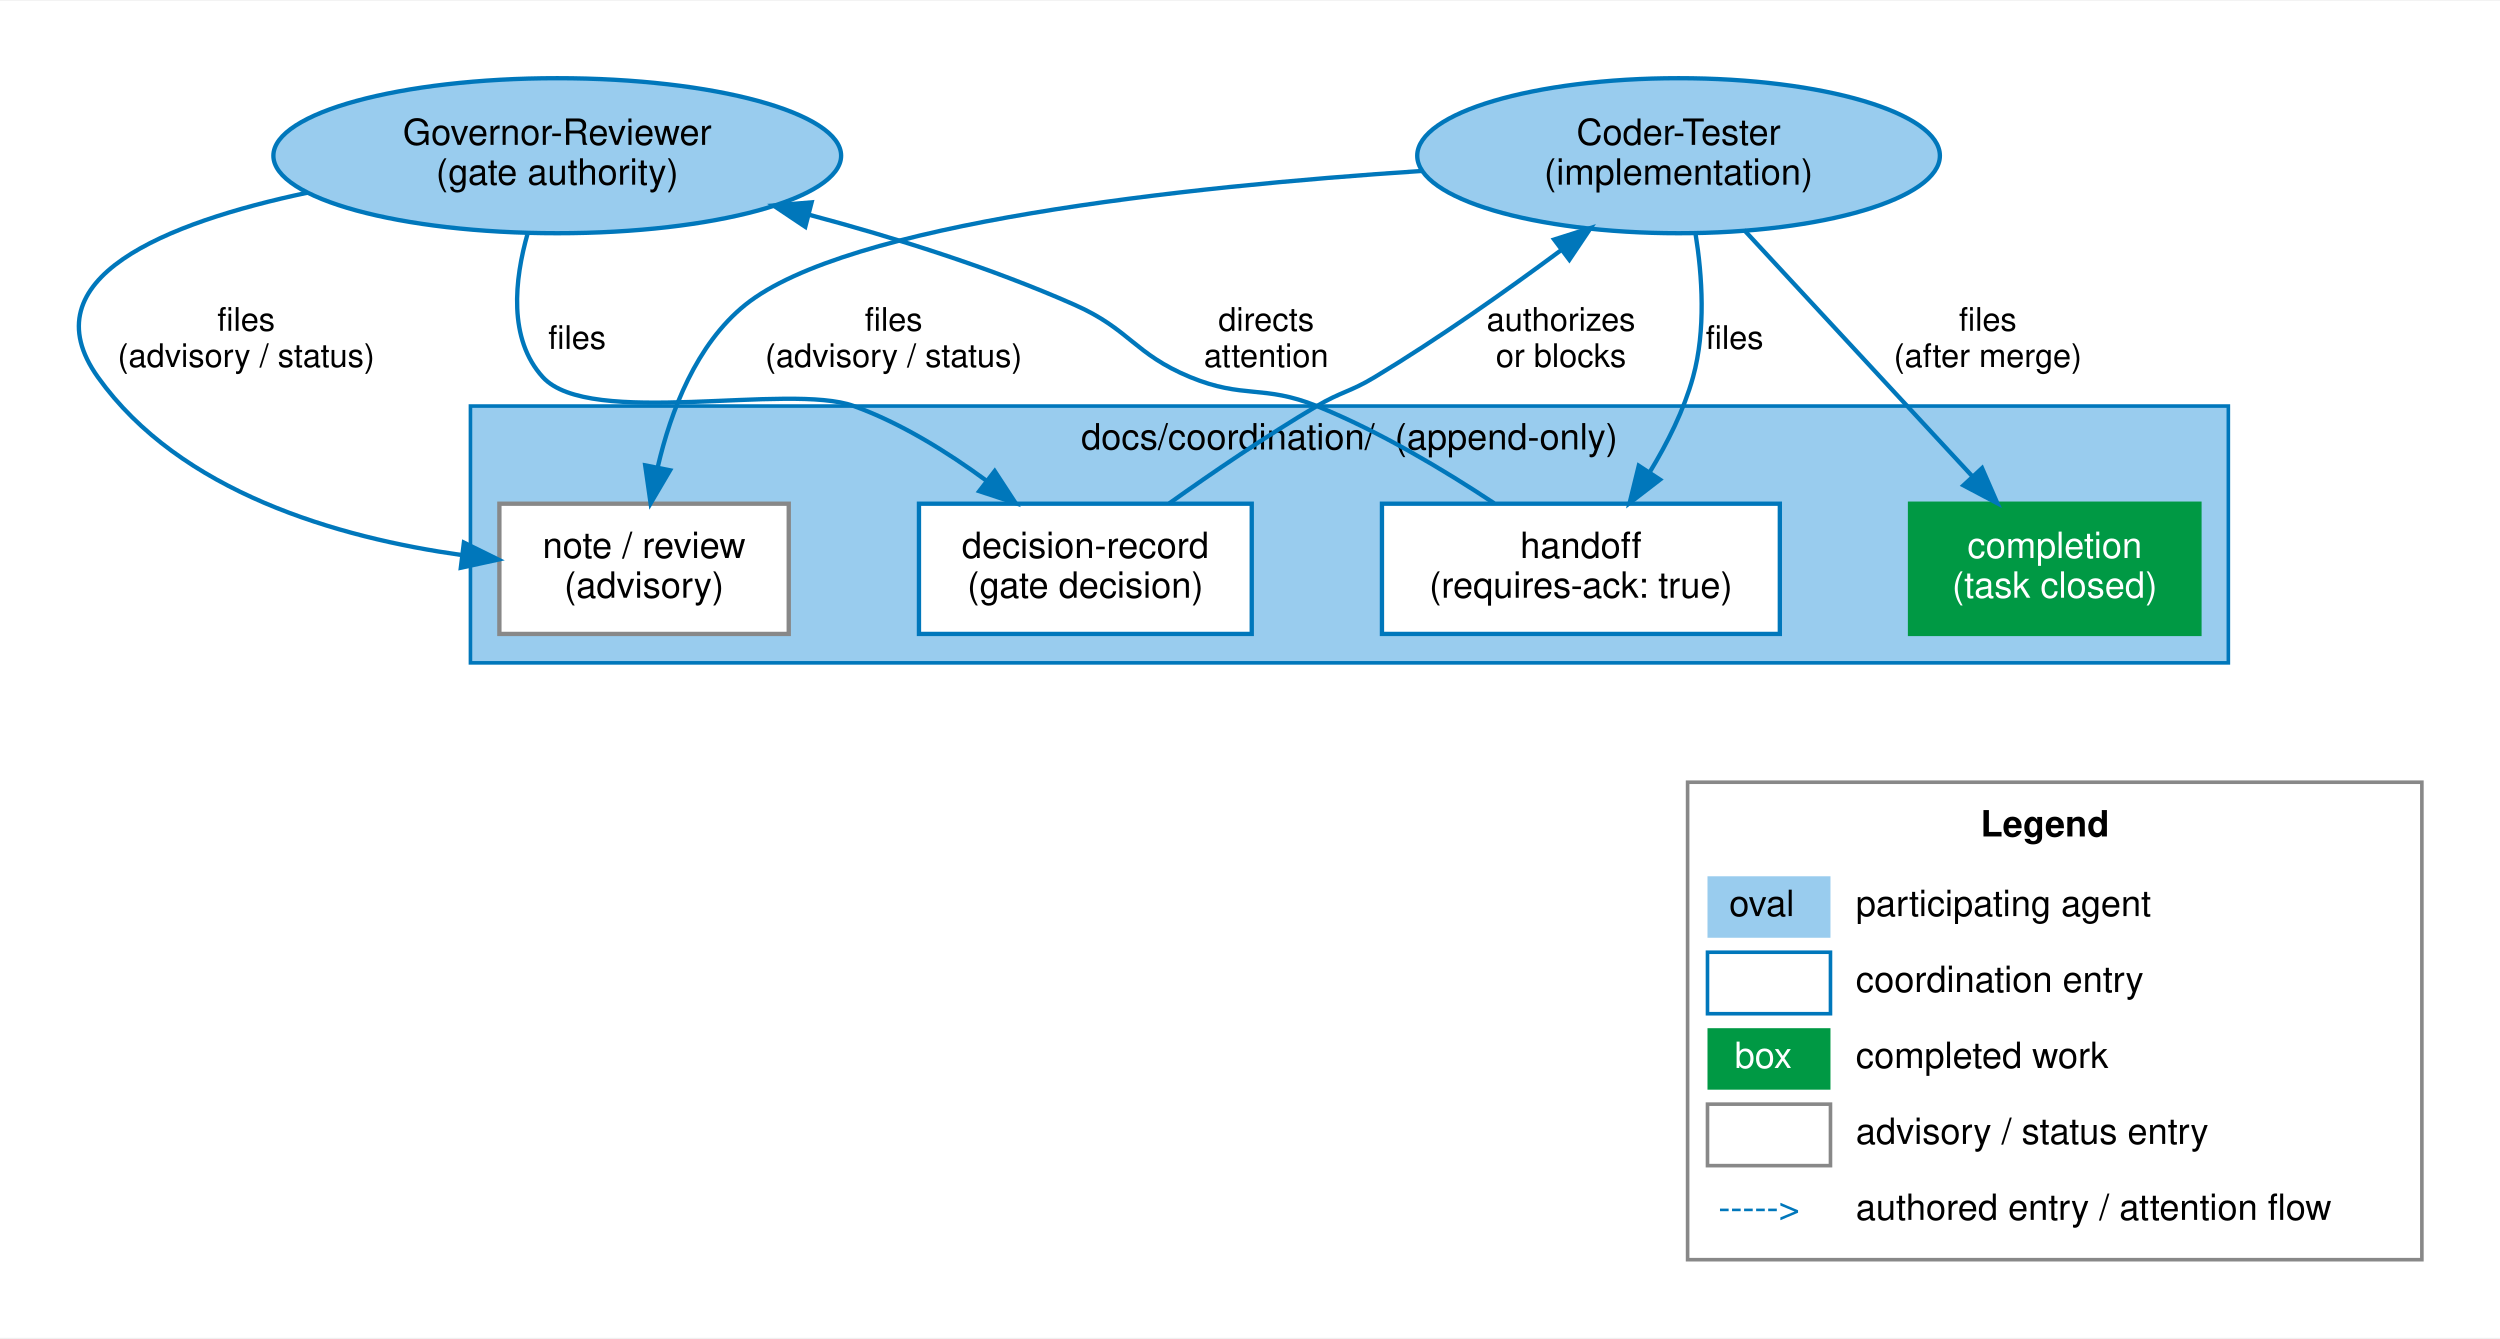
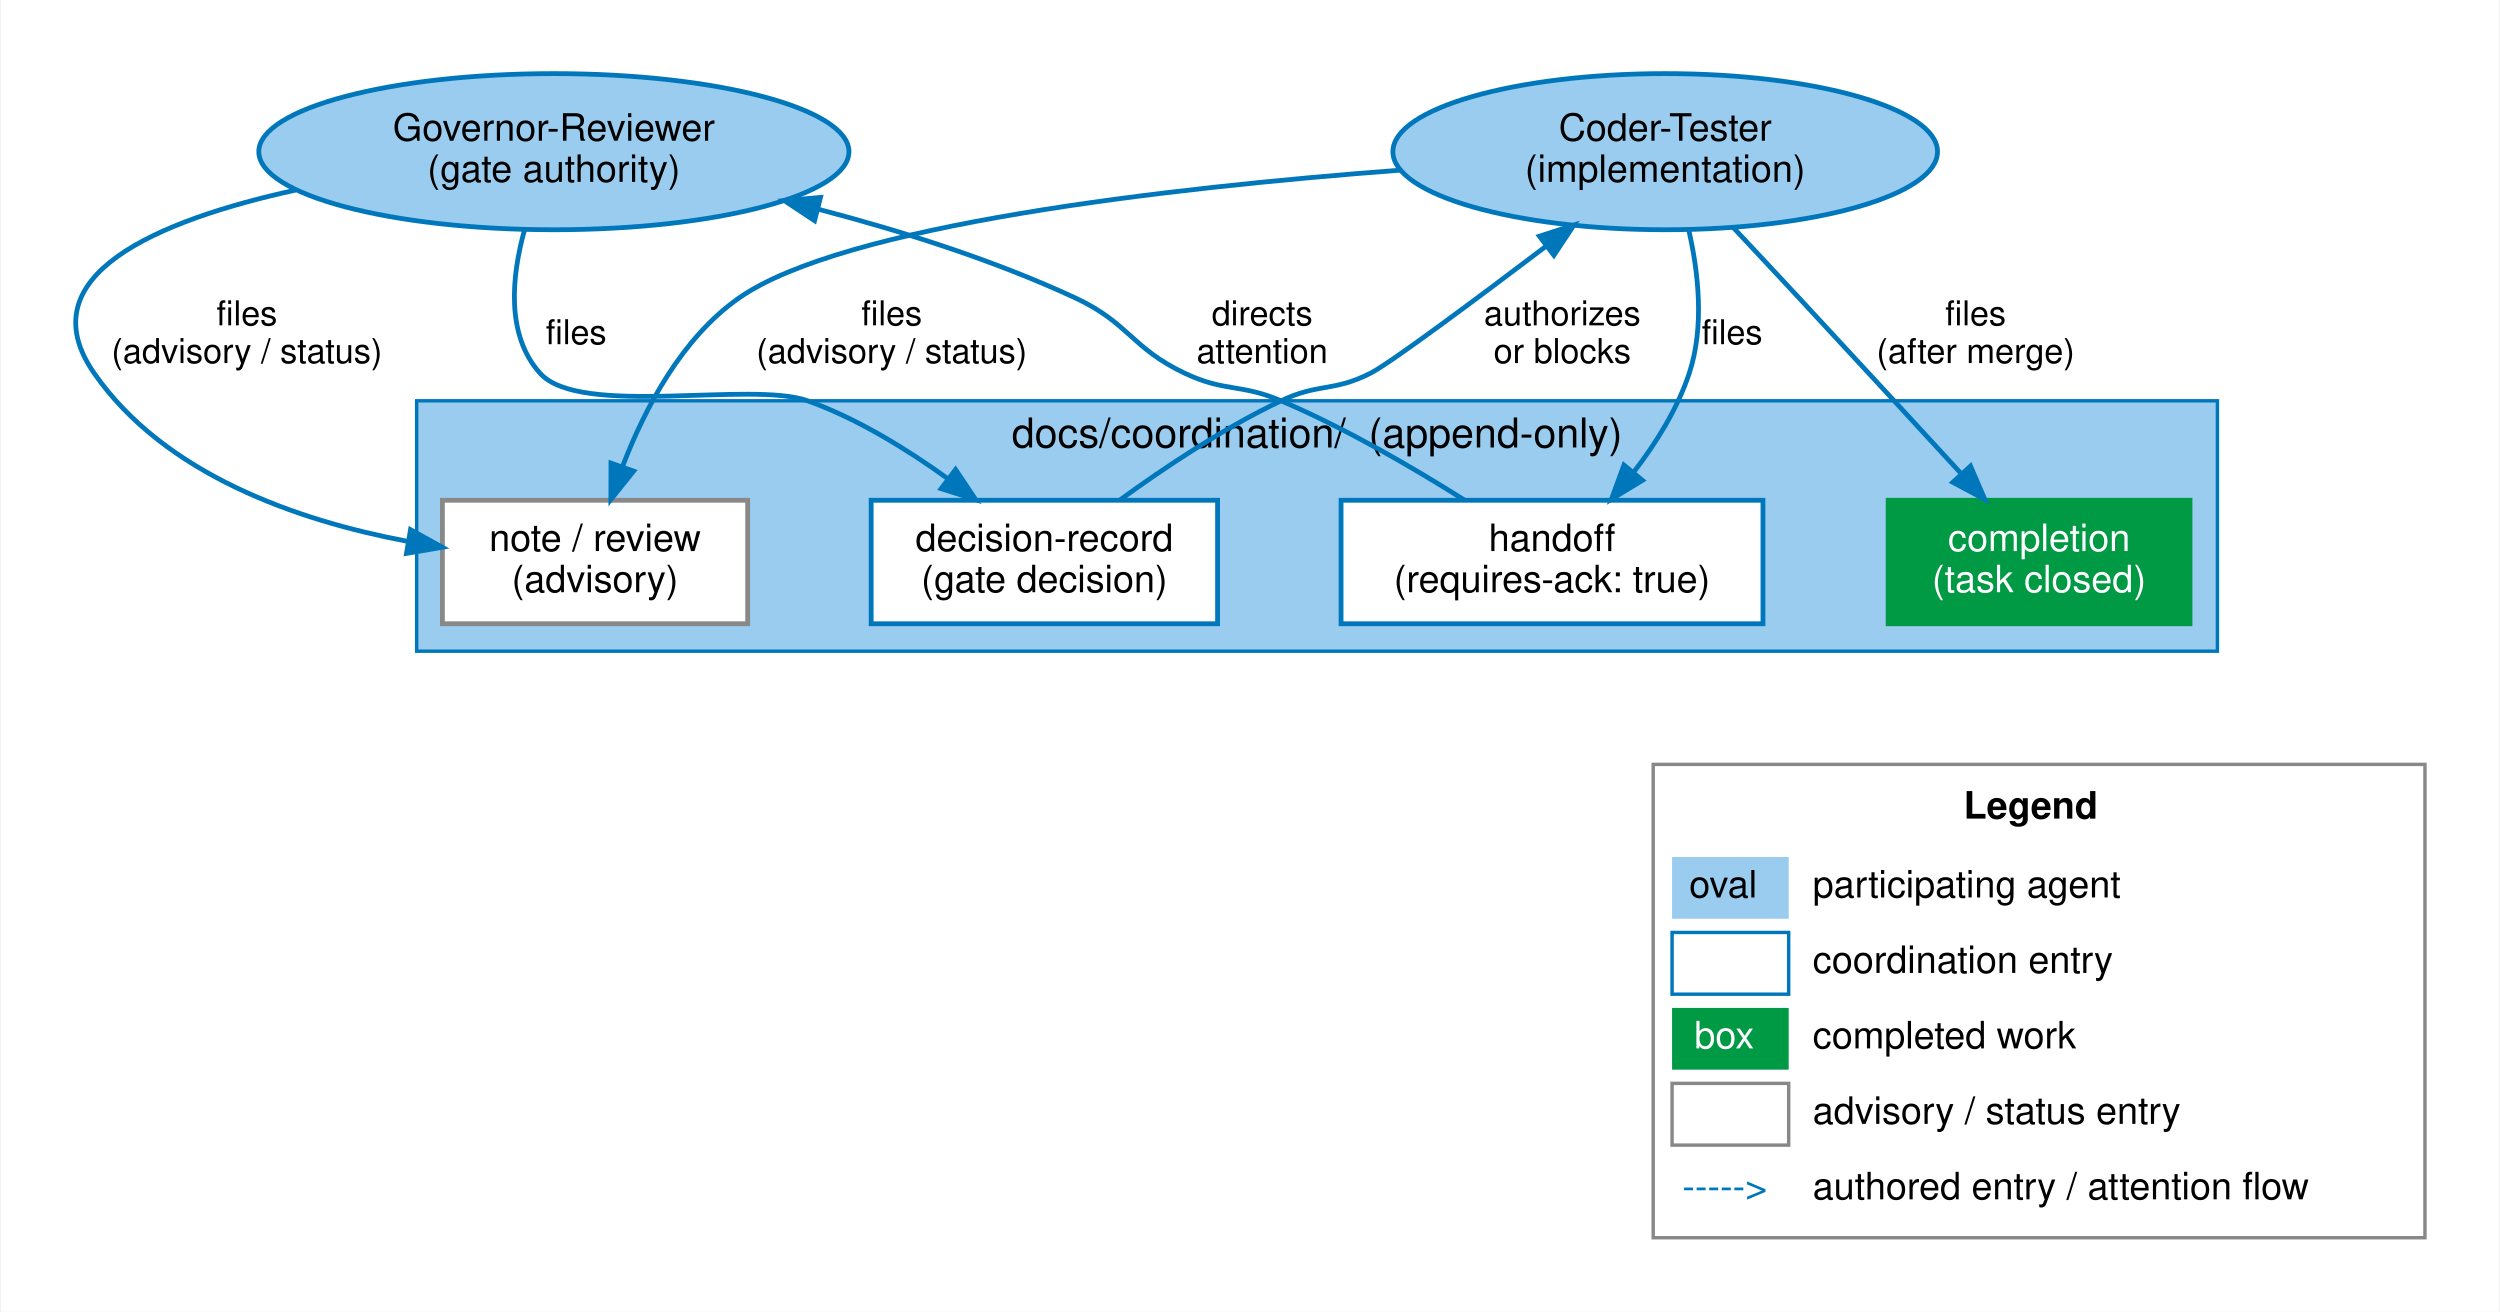
- <svg xmlns="http://www.w3.org/2000/svg" width="691pt" height="370pt" viewBox="0.00 0.00 691.16 369.63">
-   <g id="graph0" class="graph" transform="scale(1 1) rotate(0) translate(21.6 348.03)">
-     <polygon fill="white" stroke="transparent" points="-21.6,21.6 -21.6,-348.03 669.56,-348.03 669.56,21.6 -21.6,21.6" />
+ <svg xmlns="http://www.w3.org/2000/svg" width="728pt" height="382pt" viewBox="0.00 0.00 728.30 382.45">
+   <g id="graph0" class="graph" transform="scale(1 1) rotate(0) translate(21.6 360.85)">
+     <polygon fill="white" stroke="transparent" points="-21.6,21.6 -21.6,-360.85 706.7,-360.85 706.7,21.6 -21.6,21.6" />
    <g id="clust1" class="cluster">
-       <polygon fill="#99ccee" stroke="#0077bb" points="108.46,-165 108.46,-236 594.46,-236 594.46,-165 108.46,-165" />
-       <text text-anchor="middle" x="351.46" y="-224" font-family="Helvetica,sans-Serif" font-size="10.00">docs/coordination/  (append-only)</text>
+       <polygon fill="#99ccee" stroke="#0077bb" points="99.6,-171 99.6,-244 624.6,-244 624.6,-171 99.6,-171" />
+       <text text-anchor="middle" x="362.1" y="-230.4" font-family="Helvetica,sans-Serif" font-size="12.00">docs/coordination/  (append-only)</text>
    </g>
    <g id="node1" class="node">
-       <polygon fill="white" stroke="#0077bb" stroke-width="1.2" points="470.46,-209 360.46,-209 360.46,-173 470.46,-173 470.46,-209" />
-       <text text-anchor="middle" x="415.46" y="-194" font-family="Helvetica,sans-Serif" font-size="10.00">handoff</text>
-       <text text-anchor="middle" x="415.46" y="-183" font-family="Helvetica,sans-Serif" font-size="10.00">(requires-ack: true)</text>
+       <polygon fill="white" stroke="#0077bb" stroke-width="1.4" points="492.1,-215 369.1,-215 369.1,-179 492.1,-179 492.1,-215" />
+       <text text-anchor="middle" x="430.6" y="-200.2" font-family="Helvetica,sans-Serif" font-size="11.00">handoff</text>
+       <text text-anchor="middle" x="430.6" y="-188.2" font-family="Helvetica,sans-Serif" font-size="11.00">(requires-ack: true)</text>
    </g>
    <g id="node6" class="node">
-       <ellipse fill="#99ccee" stroke="#0077bb" stroke-width="1.2" cx="132.46" cy="-305.21" rx="78.48" ry="21.43" />
-       <text text-anchor="middle" x="132.46" y="-308.21" font-family="Helvetica,sans-Serif" font-size="10.00">Governor-Reviewer</text>
-       <text text-anchor="middle" x="132.46" y="-297.21" font-family="Helvetica,sans-Serif" font-size="10.00">(gate authority)</text>
+       <ellipse fill="#99ccee" stroke="#0077bb" stroke-width="1.4" cx="139.6" cy="-316.63" rx="86.03" ry="22.76" />
+       <text text-anchor="middle" x="139.6" y="-319.83" font-family="Helvetica,sans-Serif" font-size="11.00">Governor-Reviewer</text>
+       <text text-anchor="middle" x="139.6" y="-307.83" font-family="Helvetica,sans-Serif" font-size="11.00">(gate authority)</text>
    </g>
    <g id="edge2" class="edge">
-       <path fill="none" stroke="#0077bb" stroke-width="1.2" d="M391.48,-209.12C377.71,-218.25 359.75,-229.02 342.46,-236 327.67,-241.97 322.21,-237.91 307.46,-244 291.96,-250.4 290.8,-257.22 275.46,-264 252.25,-274.27 225.74,-282.58 201.91,-288.93" />
-       <polygon fill="#0077bb" stroke="#0077bb" stroke-width="1.2" points="201.03,-285.55 192.23,-291.44 202.78,-292.32 201.03,-285.55" />
-       <text text-anchor="middle" x="328.46" y="-256.8" font-family="Helvetica,sans-Serif" font-size="9.00">directs</text>
-       <text text-anchor="middle" x="328.46" y="-246.8" font-family="Helvetica,sans-Serif" font-size="9.00">attention</text>
+       <path fill="none" stroke="#0077bb" stroke-width="1.4" d="M405.11,-215.03C390.04,-224.54 370.29,-236.04 351.6,-244 339.69,-249.07 335.31,-246.48 323.6,-252 307.99,-259.36 307.25,-266.73 291.6,-274 268.15,-284.89 241.31,-293.41 216.77,-299.83" />
+       <polygon fill="#0077bb" stroke="#0077bb" stroke-width="1.4" points="215.6,-296.51 206.77,-302.36 217.32,-303.3 215.6,-296.51" />
+       <text text-anchor="middle" x="346.1" y="-266" font-family="Helvetica,sans-Serif" font-size="10.00">directs</text>
+       <text text-anchor="middle" x="346.1" y="-255" font-family="Helvetica,sans-Serif" font-size="10.00">attention</text>
    </g>
    <g id="node2" class="node">
-       <polygon fill="white" stroke="#0077bb" stroke-width="1.2" points="324.46,-209 232.46,-209 232.46,-173 324.46,-173 324.46,-209" />
-       <text text-anchor="middle" x="278.46" y="-194" font-family="Helvetica,sans-Serif" font-size="10.00">decision-record</text>
-       <text text-anchor="middle" x="278.46" y="-183" font-family="Helvetica,sans-Serif" font-size="10.00">(gate decision)</text>
+       <polygon fill="white" stroke="#0077bb" stroke-width="1.4" points="333.1,-215 232.1,-215 232.1,-179 333.1,-179 333.1,-215" />
+       <text text-anchor="middle" x="282.6" y="-200.2" font-family="Helvetica,sans-Serif" font-size="11.00">decision-record</text>
+       <text text-anchor="middle" x="282.6" y="-188.2" font-family="Helvetica,sans-Serif" font-size="11.00">(gate decision)</text>
    </g>
    <g id="node5" class="node">
-       <ellipse fill="#99ccee" stroke="#0077bb" stroke-width="1.2" cx="442.46" cy="-305.21" rx="72.25" ry="21.43" />
-       <text text-anchor="middle" x="442.46" y="-308.21" font-family="Helvetica,sans-Serif" font-size="10.00">Coder-Tester</text>
-       <text text-anchor="middle" x="442.46" y="-297.21" font-family="Helvetica,sans-Serif" font-size="10.00">(implementation)</text>
+       <ellipse fill="#99ccee" stroke="#0077bb" stroke-width="1.4" cx="463.6" cy="-316.63" rx="79.39" ry="22.76" />
+       <text text-anchor="middle" x="463.6" y="-319.83" font-family="Helvetica,sans-Serif" font-size="11.00">Coder-Tester</text>
+       <text text-anchor="middle" x="463.6" y="-307.83" font-family="Helvetica,sans-Serif" font-size="11.00">(implementation)</text>
    </g>
    <g id="edge4" class="edge">
-       <path fill="none" stroke="#0077bb" stroke-width="1.2" d="M301.66,-209.1C313.59,-217.6 328.53,-227.78 342.46,-236 349.31,-240.04 351.66,-239.89 358.46,-244 376.09,-254.64 394.8,-267.83 410.07,-279.16" />
-       <polygon fill="#0077bb" stroke="#0077bb" stroke-width="1.2" points="408.07,-282.04 418.17,-285.23 412.27,-276.44 408.07,-282.04" />
-       <text text-anchor="middle" x="409.96" y="-256.8" font-family="Helvetica,sans-Serif" font-size="9.00">authorizes</text>
-       <text text-anchor="middle" x="409.96" y="-246.8" font-family="Helvetica,sans-Serif" font-size="9.00">or blocks</text>
+       <path fill="none" stroke="#0077bb" stroke-width="1.4" d="M304.61,-215.07C317.7,-224.6 334.95,-236.1 351.6,-244 362.52,-249.19 366.81,-246.55 377.6,-252 383.29,-254.88 407.66,-273.01 429.01,-289.18" />
+       <polygon fill="#0077bb" stroke="#0077bb" stroke-width="1.4" points="426.92,-291.99 437,-295.25 431.15,-286.41 426.92,-291.99" />
+       <text text-anchor="middle" x="433.6" y="-266" font-family="Helvetica,sans-Serif" font-size="10.00">authorizes</text>
+       <text text-anchor="middle" x="433.6" y="-255" font-family="Helvetica,sans-Serif" font-size="10.00">or blocks</text>
    </g>
    <g id="node3" class="node">
-       <polygon fill="#009944" stroke="#009944" stroke-width="1.2" points="586.46,-209 506.46,-209 506.46,-173 586.46,-173 586.46,-209" />
-       <text text-anchor="middle" x="546.46" y="-194" font-family="Helvetica,sans-Serif" font-size="10.00" fill="white">completion</text>
-       <text text-anchor="middle" x="546.46" y="-183" font-family="Helvetica,sans-Serif" font-size="10.00" fill="white">(task closed)</text>
+       <polygon fill="#009944" stroke="#009944" stroke-width="1.4" points="616.6,-215 528.6,-215 528.6,-179 616.6,-179 616.6,-215" />
+       <text text-anchor="middle" x="572.6" y="-200.2" font-family="Helvetica,sans-Serif" font-size="11.00" fill="white">completion</text>
+       <text text-anchor="middle" x="572.6" y="-188.2" font-family="Helvetica,sans-Serif" font-size="11.00" fill="white">(task closed)</text>
    </g>
    <g id="node7" class="node">
-       <polygon fill="white" stroke="transparent" stroke-width="1.2" points="647.96,-132 444.96,-132 444.96,0 647.96,0 647.96,-132" />
-       <polygon fill="white" stroke="transparent" points="444.96,0 444.96,-132 647.96,-132 647.96,0 444.96,0" />
-       <text text-anchor="start" x="525.96" y="-117" font-family="Helvetica,sans-Serif" font-weight="bold" font-size="10.00">Legend</text>
-       <polygon fill="#99ccee" stroke="transparent" points="450.46,-89 450.46,-106 484.46,-106 484.46,-89 450.46,-89" />
-       <text text-anchor="start" x="456.46" y="-95" font-family="Helvetica,sans-Serif" font-size="10.00">oval</text>
-       <text text-anchor="start" x="491.46" y="-95" font-family="Helvetica,sans-Serif" font-size="10.00">participating agent</text>
-       <polygon fill="none" stroke="#0077bb" points="450.46,-68 450.46,-85 484.46,-85 484.46,-68 450.46,-68" />
-       <text text-anchor="start" x="491.46" y="-74" font-family="Helvetica,sans-Serif" font-size="10.00">coordination entry</text>
-       <polygon fill="#009944" stroke="transparent" points="450.46,-47 450.46,-64 484.46,-64 484.46,-47 450.46,-47" />
-       <text text-anchor="start" x="457.96" y="-53" font-family="Helvetica,sans-Serif" font-size="10.00" fill="white">box</text>
-       <text text-anchor="start" x="491.46" y="-53" font-family="Helvetica,sans-Serif" font-size="10.00">completed work</text>
-       <polygon fill="none" stroke="#888888" points="450.46,-26 450.46,-43 484.46,-43 484.46,-26 450.46,-26" />
-       <text text-anchor="start" x="491.46" y="-32" font-family="Helvetica,sans-Serif" font-size="10.00">advisory / status entry</text>
-       <text text-anchor="start" x="453.46" y="-11" font-family="Helvetica,sans-Serif" font-size="10.00" fill="#0077bb">-----&gt;</text>
-       <text text-anchor="start" x="491.46" y="-11" font-family="Helvetica,sans-Serif" font-size="10.00">authored entry / attention flow</text>
-       <polygon fill="none" stroke="#888888" points="444.96,0 444.96,-132 647.96,-132 647.96,0 444.96,0" />
+       <polygon fill="white" stroke="transparent" stroke-width="1.4" points="685.1,-138 460.1,-138 460.1,0 685.1,0 685.1,-138" />
+       <polygon fill="white" stroke="transparent" points="460.1,0 460.1,-138 685.1,-138 685.1,0 460.1,0" />
+       <text text-anchor="start" x="550.6" y="-122.2" font-family="Helvetica,sans-Serif" font-weight="bold" font-size="11.00">Legend</text>
+       <polygon fill="#99ccee" stroke="transparent" points="465.6,-93 465.6,-111 499.6,-111 499.6,-93 465.6,-93" />
+       <text text-anchor="start" x="470.6" y="-99.2" font-family="Helvetica,sans-Serif" font-size="11.00">oval</text>
+       <text text-anchor="start" x="506.6" y="-99.2" font-family="Helvetica,sans-Serif" font-size="11.00">participating agent</text>
+       <polygon fill="none" stroke="#0077bb" points="465.6,-71 465.6,-89 499.6,-89 499.6,-71 465.6,-71" />
+       <text text-anchor="start" x="506.6" y="-77.2" font-family="Helvetica,sans-Serif" font-size="11.00">coordination entry</text>
+       <polygon fill="#009944" stroke="transparent" points="465.6,-49 465.6,-67 499.6,-67 499.6,-49 465.6,-49" />
+       <text text-anchor="start" x="472.1" y="-55.2" font-family="Helvetica,sans-Serif" font-size="11.00" fill="white">box</text>
+       <text text-anchor="start" x="506.6" y="-55.2" font-family="Helvetica,sans-Serif" font-size="11.00">completed work</text>
+       <polygon fill="none" stroke="#888888" points="465.6,-27 465.6,-45 499.6,-45 499.6,-27 465.6,-27" />
+       <text text-anchor="start" x="506.6" y="-33.2" font-family="Helvetica,sans-Serif" font-size="11.00">advisory / status entry</text>
+       <text text-anchor="start" x="468.6" y="-11.2" font-family="Helvetica,sans-Serif" font-size="11.00" fill="#0077bb">-----&gt;</text>
+       <text text-anchor="start" x="506.6" y="-11.2" font-family="Helvetica,sans-Serif" font-size="11.00">authored entry / attention flow</text>
+       <polygon fill="none" stroke="#888888" points="460.1,0 460.1,-138 685.1,-138 685.1,0 460.1,0" />
    </g>
    <g id="node4" class="node">
-       <polygon fill="white" stroke="#888888" stroke-width="1.2" points="196.46,-209 116.46,-209 116.46,-173 196.46,-173 196.46,-209" />
-       <text text-anchor="middle" x="156.46" y="-194" font-family="Helvetica,sans-Serif" font-size="10.00">note / review</text>
-       <text text-anchor="middle" x="156.46" y="-183" font-family="Helvetica,sans-Serif" font-size="10.00">(advisory)</text>
+       <polygon fill="white" stroke="#888888" stroke-width="1.4" points="196.1,-215 107.1,-215 107.1,-179 196.1,-179 196.1,-215" />
+       <text text-anchor="middle" x="151.6" y="-200.2" font-family="Helvetica,sans-Serif" font-size="11.00">note / review</text>
+       <text text-anchor="middle" x="151.6" y="-188.2" font-family="Helvetica,sans-Serif" font-size="11.00">(advisory)</text>
    </g>
    <g id="edge1" class="edge">
-       <path fill="none" stroke="#0077bb" stroke-width="1.2" d="M447.13,-283.8C449.03,-271.98 450.03,-256.93 446.46,-244 443.95,-234.87 439.36,-225.73 434.48,-217.71" />
-       <polygon fill="#0077bb" stroke="#0077bb" stroke-width="1.2" points="437.32,-215.66 428.93,-209.2 431.46,-219.49 437.32,-215.66" />
-       <text text-anchor="middle" x="457.96" y="-251.8" font-family="Helvetica,sans-Serif" font-size="9.00">files</text>
+       <path fill="none" stroke="#0077bb" stroke-width="1.4" d="M470.44,-293.94C473.31,-281.41 475.06,-265.51 470.6,-252 467.2,-241.7 460.99,-231.75 454.46,-223.27" />
+       <polygon fill="#0077bb" stroke="#0077bb" stroke-width="1.4" points="456.97,-220.81 447.92,-215.31 451.57,-225.26 456.97,-220.81" />
+       <text text-anchor="middle" x="483.1" y="-260.5" font-family="Helvetica,sans-Serif" font-size="10.00">files</text>
    </g>
    <g id="edge5" class="edge">
-       <path fill="none" stroke="#0077bb" stroke-width="1.2" d="M460.58,-284.67C478.12,-265.74 504.79,-236.97 523.74,-216.51" />
-       <polygon fill="#0077bb" stroke="#0077bb" stroke-width="1.2" points="526.37,-218.83 530.6,-209.12 521.23,-214.07 526.37,-218.83" />
-       <text text-anchor="middle" x="527.96" y="-256.8" font-family="Helvetica,sans-Serif" font-size="9.00">files</text>
-       <text text-anchor="middle" x="527.96" y="-246.8" font-family="Helvetica,sans-Serif" font-size="9.00">(after merge)</text>
+       <path fill="none" stroke="#0077bb" stroke-width="1.4" d="M483.47,-294.48C489.62,-287.93 496.4,-280.68 502.6,-274 518.36,-257.03 536.02,-237.85 549.67,-223" />
+       <polygon fill="#0077bb" stroke="#0077bb" stroke-width="1.4" points="552.61,-224.98 556.79,-215.24 547.45,-220.24 552.61,-224.98" />
+       <text text-anchor="middle" x="554.1" y="-266" font-family="Helvetica,sans-Serif" font-size="10.00">files</text>
+       <text text-anchor="middle" x="554.1" y="-255" font-family="Helvetica,sans-Serif" font-size="10.00">(after merge)</text>
    </g>
    <g id="edge6" class="edge">
-       <path fill="none" stroke="#0077bb" stroke-width="1.2" d="M371.51,-301C305.27,-296.63 212.55,-286.58 184.46,-264 170.88,-253.07 163.87,-234.68 160.26,-219.22" />
-       <polygon fill="#0077bb" stroke="#0077bb" stroke-width="1.2" points="163.64,-218.24 158.27,-209.11 156.77,-219.6 163.64,-218.24" />
-       <text text-anchor="middle" x="225.46" y="-256.8" font-family="Helvetica,sans-Serif" font-size="9.00">files</text>
-       <text text-anchor="middle" x="225.46" y="-246.8" font-family="Helvetica,sans-Serif" font-size="9.00">(advisory / status)</text>
+       <path fill="none" stroke="#0077bb" stroke-width="1.4" d="M386.4,-311.25C317.86,-306.04 223.98,-295.21 193.6,-274 176.91,-262.35 166.15,-241.86 159.7,-225.08" />
+       <polygon fill="#0077bb" stroke="#0077bb" stroke-width="1.4" points="162.85,-223.5 156.22,-215.23 156.25,-225.83 162.85,-223.5" />
+       <text text-anchor="middle" x="238.1" y="-266" font-family="Helvetica,sans-Serif" font-size="10.00">files</text>
+       <text text-anchor="middle" x="238.1" y="-255" font-family="Helvetica,sans-Serif" font-size="10.00">(advisory / status)</text>
    </g>
    <g id="edge3" class="edge">
-       <path fill="none" stroke="#0077bb" stroke-width="1.2" d="M124.32,-283.87C120.6,-270.87 118.87,-254.53 128.46,-244 141.39,-229.81 196.42,-242.54 214.46,-236 227.47,-231.29 240.33,-223.29 251.07,-215.39" />
-       <polygon fill="#0077bb" stroke="#0077bb" stroke-width="1.2" points="253.4,-218.02 259.19,-209.15 249.13,-212.47 253.4,-218.02" />
-       <text text-anchor="middle" x="137.96" y="-251.8" font-family="Helvetica,sans-Serif" font-size="9.00">files</text>
+       <path fill="none" stroke="#0077bb" stroke-width="1.4" d="M131.05,-293.85C127.25,-280.18 125.59,-263.09 135.6,-252 147.27,-239.07 197.2,-249.89 213.6,-244 228.1,-238.79 242.53,-229.89 254.42,-221.31" />
+       <polygon fill="#0077bb" stroke="#0077bb" stroke-width="1.4" points="256.71,-223.97 262.6,-215.17 252.5,-218.38 256.71,-223.97" />
+       <text text-anchor="middle" x="146.1" y="-260.5" font-family="Helvetica,sans-Serif" font-size="10.00">files</text>
    </g>
    <g id="edge7" class="edge">
-       <path fill="none" stroke="#0077bb" stroke-width="1.2" d="M63.5,-295.01C24.06,-286.66 -14.02,-271.32 5.46,-244 28.18,-212.16 71.71,-199.62 106.22,-194.78" />
-       <polygon fill="#0077bb" stroke="#0077bb" stroke-width="1.2" points="106.65,-198.25 116.15,-193.56 105.8,-191.3 106.65,-198.25" />
-       <text text-anchor="middle" x="46.46" y="-256.8" font-family="Helvetica,sans-Serif" font-size="9.00">files</text>
-       <text text-anchor="middle" x="46.46" y="-246.8" font-family="Helvetica,sans-Serif" font-size="9.00">(advisory / status)</text>
+       <path fill="none" stroke="#0077bb" stroke-width="1.4" d="M64.32,-305.44C23.8,-296.55 -14.2,-280.43 5.6,-252 26.08,-222.58 64.54,-209.15 96.84,-203.04" />
+       <polygon fill="#0077bb" stroke="#0077bb" stroke-width="1.4" points="97.81,-206.43 107.08,-201.3 96.63,-199.52 97.81,-206.43" />
+       <text text-anchor="middle" x="50.1" y="-266" font-family="Helvetica,sans-Serif" font-size="10.00">files</text>
+       <text text-anchor="middle" x="50.1" y="-255" font-family="Helvetica,sans-Serif" font-size="10.00">(advisory / status)</text>
    </g>
  </g>
</svg>
